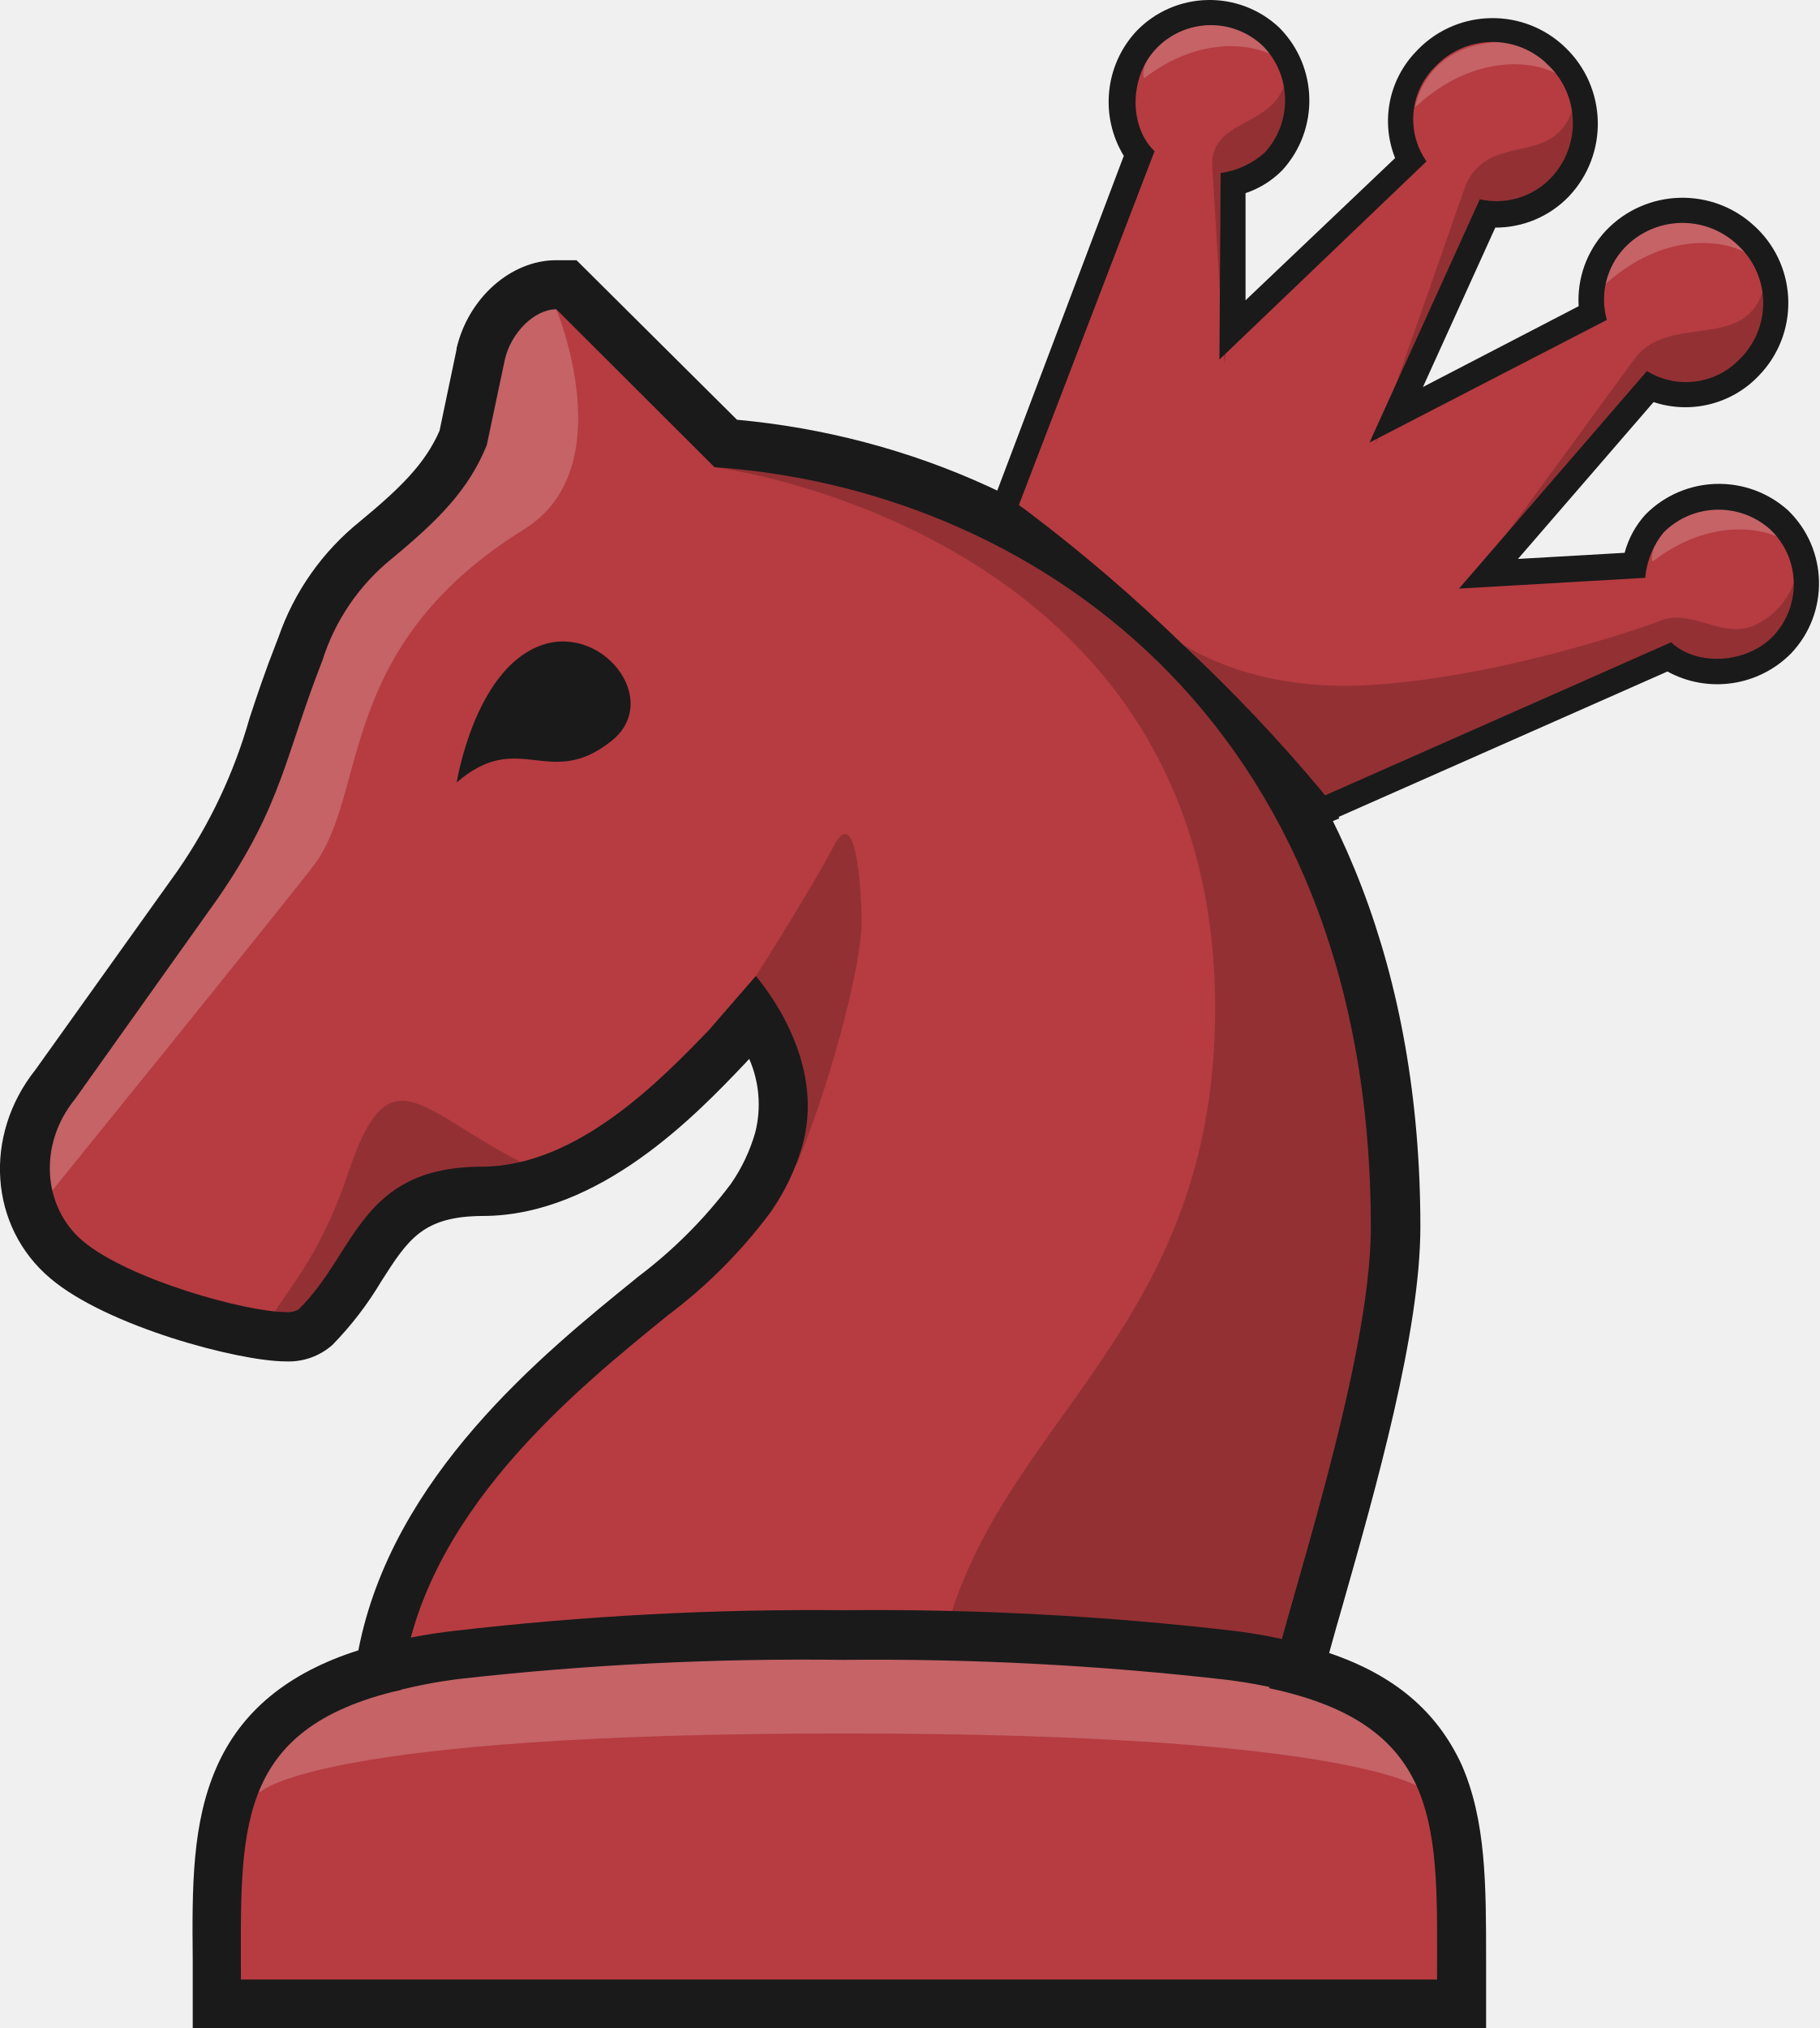
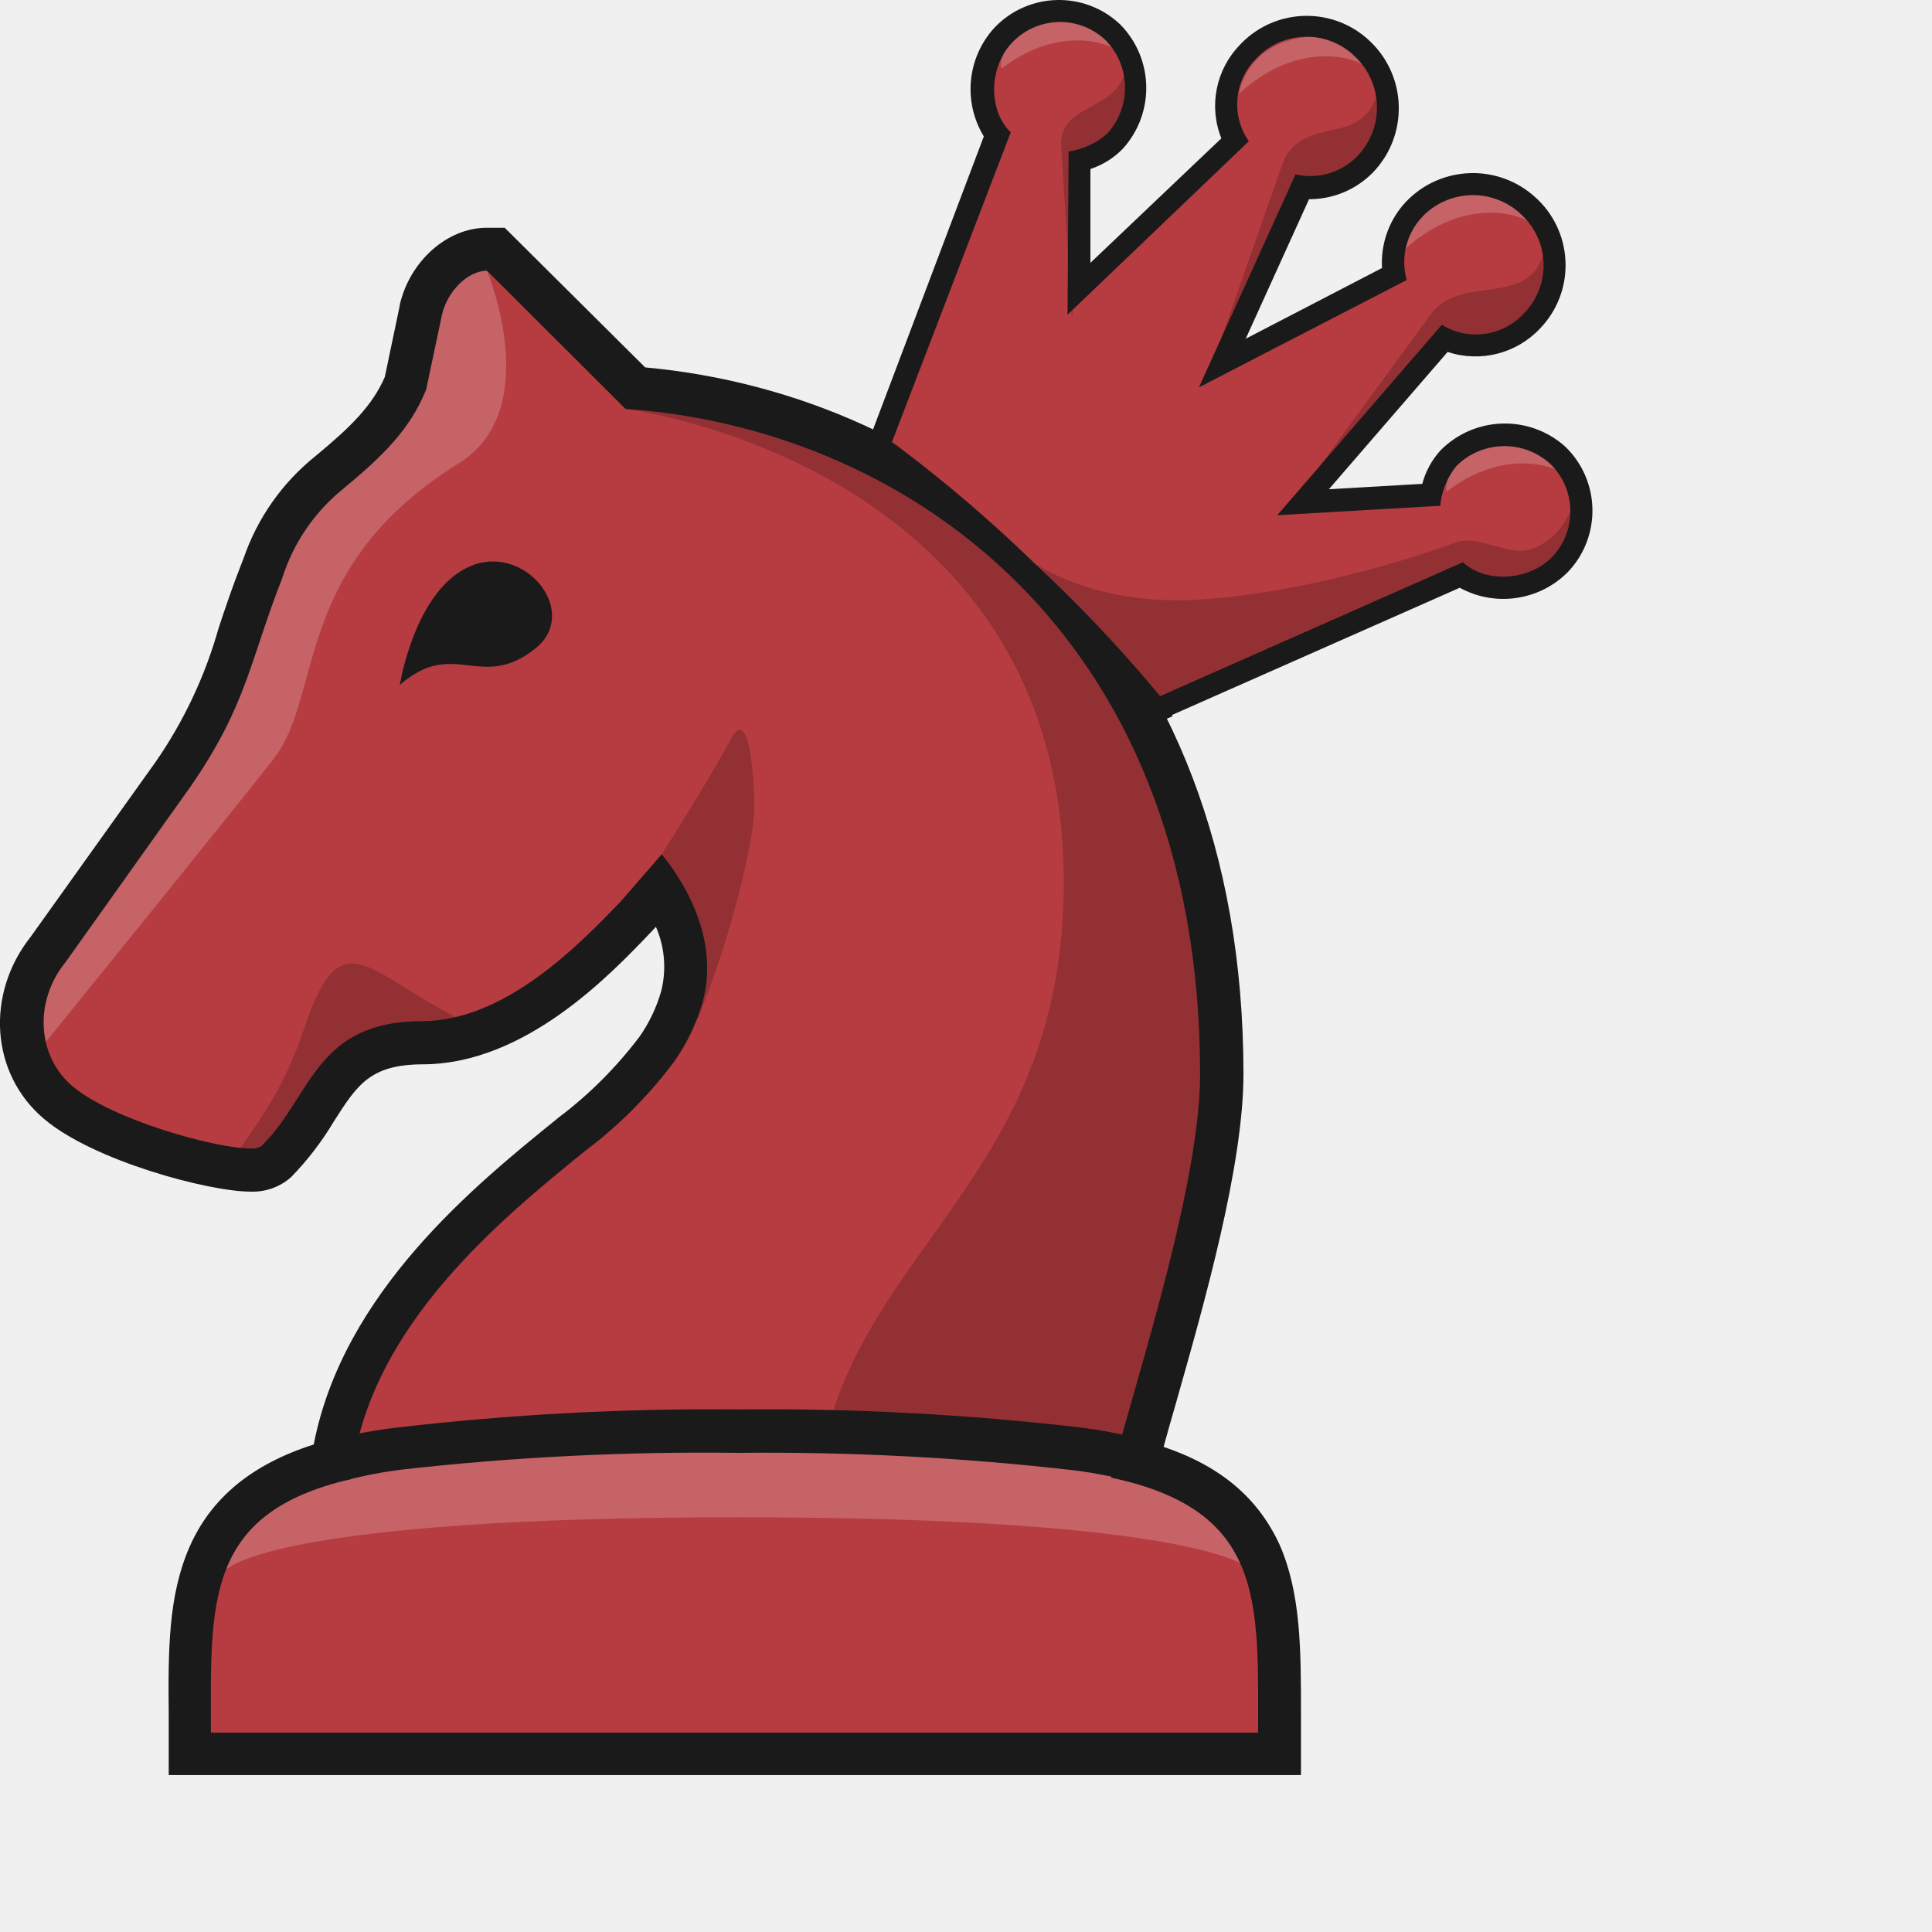
- <svg xmlns="http://www.w3.org/2000/svg" viewBox="0 0 148.39 165.38">
+ <svg xmlns="http://www.w3.org/2000/svg" viewBox="0 0 180 180">
  <defs>
    <style>.cls-1{fill:#b63c41;}.cls-2,.cls-4{fill:#fff;}.cls-2,.cls-3,.cls-6{opacity:0.2;}.cls-2,.cls-6{isolation:isolate;}.cls-5{fill:#1a1a1a;}.cls-6{fill:#040000;}</style>
  </defs>
-   <g id="图层_2" data-name="图层 2">
-     <g id="图层_1-2" data-name="图层 1">
+   <g id="Layer_2" data-name="Layer 2">
+     <g id="Layer_1-2" data-name="Layer 1">
      <path class="cls-1" d="M46.18,23.2h-.83c-2.72,0-5.43,2.48-6.16,5.64l-1.45,6.88c-1.32,3.14-3.54,5.36-7.13,8.32a19.05,19.05,0,0,0-6.06,8.69l-.17.42c-.9,2.29-1.56,4.3-2.16,6.07a43.64,43.64,0,0,1-6.11,12.85L4.48,88.45C.86,93,1.26,99.21,5.4,102.72S19.8,109,23.3,109a3.42,3.42,0,0,0,2.42-.78,24.9,24.9,0,0,0,3.7-4.85c2.31-3.6,4-6.2,9.93-6.23,8.73,0,16.28-8,19.91-11.76h0l2.18-2.52c1.46,2.33,3.14,6.13,2,10.11a16.54,16.54,0,0,1-2.3,4.79,40.43,40.43,0,0,1-8,8l-.19.16c-7.52,6.08-20,16.15-22.08,30.28-13.33,3.64-13.3,12.93-13.27,23.62v3.61H119.21v-3.6c0-10.69.06-20-13.28-23.63.41-1.59,1-3.64,1.64-5.9,2.63-9.24,6.24-21.9,6.24-30.2,0-19.56-6.19-36-17.89-47.47A59,59,0,0,0,59.16,36.16L46.77,23.79Z" />
      <path class="cls-2" d="M68.82,141.36c43.07,0,47.54,4.75,47.54,4.75H117c-1.93-10.18-24.49-11.3-24.49-11.3H45.35s-23.36.81-24.66,11.3h.59S25.75,141.36,68.82,141.36Z" />
      <g class="cls-3">
        <path class="cls-4" d="M42.75,43.16c8.06-5,2.6-18,2.6-18a5,5,0,0,0-5,4l-1.46,6.92c-1.41,3.38-3.71,5.7-7.46,8.8a18,18,0,0,0-5.76,8.26l-.16.42c-.89,2.26-1.52,4.17-2.14,6a44.44,44.44,0,0,1-6.22,13.1L5.53,89.09c-.15.15-.3.31-.44.47a6,6,0,0,0-1,7.74s19-23.45,21.51-26.74C30.11,64.58,27.27,52.79,42.75,43.16Z" />
      </g>
      <path class="cls-5" d="M43.89,52.72c-5.23,2.14-6.64,11.09-6.64,11.09,5.08-4.42,7.53.65,12.59-3.36C54.11,57.11,49,50.62,43.89,52.72Z" />
      <path class="cls-6" d="M68,69c-1.82,3.49-6.33,10.57-6.33,10.57s-.47,1.43-1,3.46c0,0,2.08-.23,2.47,6.39.1,1.72.93,7.76,2,5.18,3-7.44,5.18-16.44,5.14-19.49S69.79,65.53,68,69Z" />
      <path class="cls-6" d="M58.28,38.1s40.83,5.07,40.83,44.11c0,26.14-17.38,33.44-22,51,0,0,19.33.15,27.88,4.19,0,0,9.18-24.84,9.18-39.56C114.16,82.78,102.72,37,58.28,38.1Z" />
      <path class="cls-6" d="M43.23,95.15c-9.11-4.47-11.41-9.79-14.91.72-3.4,10.18-8.55,11.93-5.09,13S31,98.42,34,98.23,46.64,96.82,43.23,95.15Z" />
      <path class="cls-5" d="M45.35,25.2,58.28,38.1c25.26,1.71,53.53,20.1,53.53,62,0,11.12-7,31.49-8.29,37.57,14.39,3.05,13.69,11.63,13.69,23.76H19.65c0-12-.68-20.47,13.08-23.63,1.38-14.19,14.38-24.54,21.72-30.52a41.52,41.52,0,0,0,8.41-8.44,18.33,18.33,0,0,0,2.57-5.37c1.82-6.37-2.3-12.09-3.78-13.88L57.82,84c-3.86,4-10.71,11.11-18.48,11.14-10.05,0-10.29,7.09-15,11.65a1.73,1.73,0,0,1-1,.21c-3.27,0-12.92-2.68-16.61-5.82-3.22-2.74-3.64-7.82-.62-11.54L17.81,73.2c5.23-7.6,5.46-11.65,8.48-19.32a17.41,17.41,0,0,1,5.64-8.3c3.81-3.15,6.28-5.61,7.77-9.27l1.48-7c.5-2.16,2.39-4.09,4.21-4.09m1.66-4h-1.7c-3.68,0-7.16,3.09-8.11,7.19v.08l-1.39,6.64c-1.18,2.68-3.14,4.62-6.49,7.39A20.88,20.88,0,0,0,22.7,52l-.16.41c-.92,2.34-1.6,4.37-2.19,6.17A41.79,41.79,0,0,1,14.49,71L2.88,87.25c-4.25,5.35-3.77,12.79,1.23,17,4.6,3.91,15.36,6.77,19.2,6.77a5.38,5.38,0,0,0,3.8-1.34,27.65,27.65,0,0,0,4-5.21c2.18-3.41,3.38-5.28,8.25-5.31,9.58,0,17.53-8.37,21.35-12.38l.07-.07.06-.07.27-.29a9.3,9.3,0,0,1,.49,6,14.17,14.17,0,0,1-2,4.21A38.37,38.37,0,0,1,52,104.15l-.19.16c-7.53,6.1-19.83,16.06-22.58,30.27-5.78,1.84-9.58,5-11.57,9.54s-2,9.68-1.94,15.66v5.6H121.21v-5.6c0-6.07,0-11.32-2-15.88-2-4.32-5.44-7.28-10.8-9.1.33-1.2.71-2.56,1.13-4,2.66-9.36,6.31-22.17,6.31-30.75,0-42.1-27.74-63.26-55.74-65.82L48.18,22.37,47,21.2Z" />
      <path class="cls-5" d="M68.82,135.36A250.82,250.82,0,0,1,100.18,137a41,41,0,0,1,5.17,1l.66-4a43.72,43.72,0,0,0-5.32-1,253.18,253.18,0,0,0-31.87-1.69h0A253.22,253.22,0,0,0,37,133a45.93,45.93,0,0,0-5.58,1l.82,3.91a41,41,0,0,1,5.26-1A250.85,250.85,0,0,1,68.82,135.36Z" />
      <path class="cls-1" d="M108.12,66.37l28.46-12.6a7.42,7.42,0,0,0,9.24-1,7.25,7.25,0,0,0-.26-10.21,7.38,7.38,0,0,0-10.16.31,7.17,7.17,0,0,0-1.63,3.42L121.86,47,135,31.76a7.19,7.19,0,0,0,8.15-1.65A7.49,7.49,0,0,0,143,19.52l-.12-.12a7.58,7.58,0,0,0-10.7.28,7.18,7.18,0,0,0-1.87,6l-16,8.28,7.44-16.41a7.21,7.21,0,0,0,5.94-2.17,7.59,7.59,0,0,0-.26-10.69,7.49,7.49,0,0,0-10.59.13l-.13.13a7.07,7.07,0,0,0-1.23,8.23L101,27.11l.09-11.93a7.08,7.08,0,0,0,3.33-1.81,7.37,7.37,0,0,0-.21-10.16A7.21,7.21,0,0,0,94,3.44l0,0a7.42,7.42,0,0,0-.55,9.27L82.28,41.81" />
      <path class="cls-6" d="M104.93,6c-.43,4.45-6,3.45-6.07,7.34l1,16.37,1.67-14.86s2.84-1.33,3.8-3.39C107.55,6.83,104.93,6,104.93,6Z" />
      <path class="cls-2" d="M104.61,5c-2-1.55-6.68-2.17-11.24,1.35C93,6.59,93.09,2.5,98.68,2A5.69,5.69,0,0,1,104.61,5Z" />
      <path class="cls-2" d="M146.09,44.41c-2-1.55-6.68-2.17-11.25,1.35-.32.26-.27-3.83,5.32-4.38A5.67,5.67,0,0,1,146.09,44.41Z" />
      <path class="cls-2" d="M127.63,6.43c-2.12-1.64-7.39-2.17-12.2,2.31,0,0,.64-4.66,6.24-5.28A5.71,5.71,0,0,1,127.63,6.43Z" />
      <path class="cls-2" d="M143,21c-2.12-1.63-7.39-2.17-12.2,2.31,0,0,.65-4.65,6.25-5.28A5.71,5.71,0,0,1,143,21Z" />
      <path class="cls-6" d="M111.87,55.86c-12,.76-17.68-5-17.68-5L108,66.2l28.43-12.38s2.26,1.7,6.18.62c5.8-1.59,4-8.39,4-8.39-.14,2.86-2.82,5.29-5,5.26s-4.13-1.56-6.31-.65C135.35,50.67,123.31,55.11,111.87,55.86Z" />
      <path class="cls-6" d="M144.05,22.47c-.89,6.68-7.59,2.8-10.67,6.71l-13.9,19L134.83,32s6,1.31,8.24-1.76C146.65,25.4,144.05,22.47,144.05,22.47Z" />
      <path class="cls-6" d="M119.58,15l-7.45,21.27,9.51-18.57s3.9-.83,5.85-2.88A6.08,6.08,0,0,0,128.6,7.3C127.76,14.3,121.79,10.29,119.58,15Z" />
      <path class="cls-5" d="M145.83,41.61a8.43,8.43,0,0,0-11.62.35,7.51,7.51,0,0,0-1.7,3.12l-8.7.5,11.06-12.79a8.26,8.26,0,0,0,8.6-2.17,8.51,8.51,0,0,0-.17-12l-.14-.13a8.62,8.62,0,0,0-12.18.32,8.29,8.29,0,0,0-2.22,6.16l-12.7,6.59,5.9-13a8.28,8.28,0,0,0,6-2.54,8.62,8.62,0,0,0-.29-12.15,8.53,8.53,0,0,0-12,.15l-.14.15a8.15,8.15,0,0,0-1.74,8.72L101.59,24.49l0-8.74a7.53,7.53,0,0,0,3-1.87,8.43,8.43,0,0,0-.24-11.62,8.29,8.29,0,0,0-11.69.31,8.47,8.47,0,0,0-1,10.14L81.31,40.09l0,0-.66,2c.55.33,1.11.7,1.71,1.13l.25.18A132.93,132.93,0,0,1,95,54.06a124.51,124.51,0,0,1,11,11.7c.5.62.93,1.21,1.3,1.77l1.94-.79-.06-.12L136,54.76a8.47,8.47,0,0,0,10.09-1.48A8.29,8.29,0,0,0,145.83,41.61ZM136.3,52.38h0L108.08,64.86l-.25-.31a131.6,131.6,0,0,0-11.37-12A133.4,133.4,0,0,0,83.81,41.7c-.24-.18-.47-.35-.71-.51L94.17,12.33c-2.06-1.95-2.1-6,.1-8.33A6.15,6.15,0,0,1,103,3.74l0,0a6.32,6.32,0,0,1,.17,8.69,6.77,6.77,0,0,1-3.61,1.68l-.1,15.21,16.89-16.16A6,6,0,0,1,117,5.5a6.44,6.44,0,0,1,9.09-.38c0,.06.11.11.17.17a6.53,6.53,0,0,1,.23,9.23h0a6.14,6.14,0,0,1-5.79,1.73l-9,19.84,19.36-10a6.15,6.15,0,0,1,1.44-5.88,6.52,6.52,0,0,1,9.23-.23,6.42,6.42,0,0,1,.39,9.08l-.15.15a6.07,6.07,0,0,1-7.64,1.05L119,48l15.19-.88a6.78,6.78,0,0,1,1.49-3.69,6.33,6.33,0,0,1,8.69-.27,6.16,6.16,0,0,1,.26,8.71l0,0C142.43,54.16,138.36,54.33,136.3,52.38Z" />
    </g>
  </g>
</svg>
